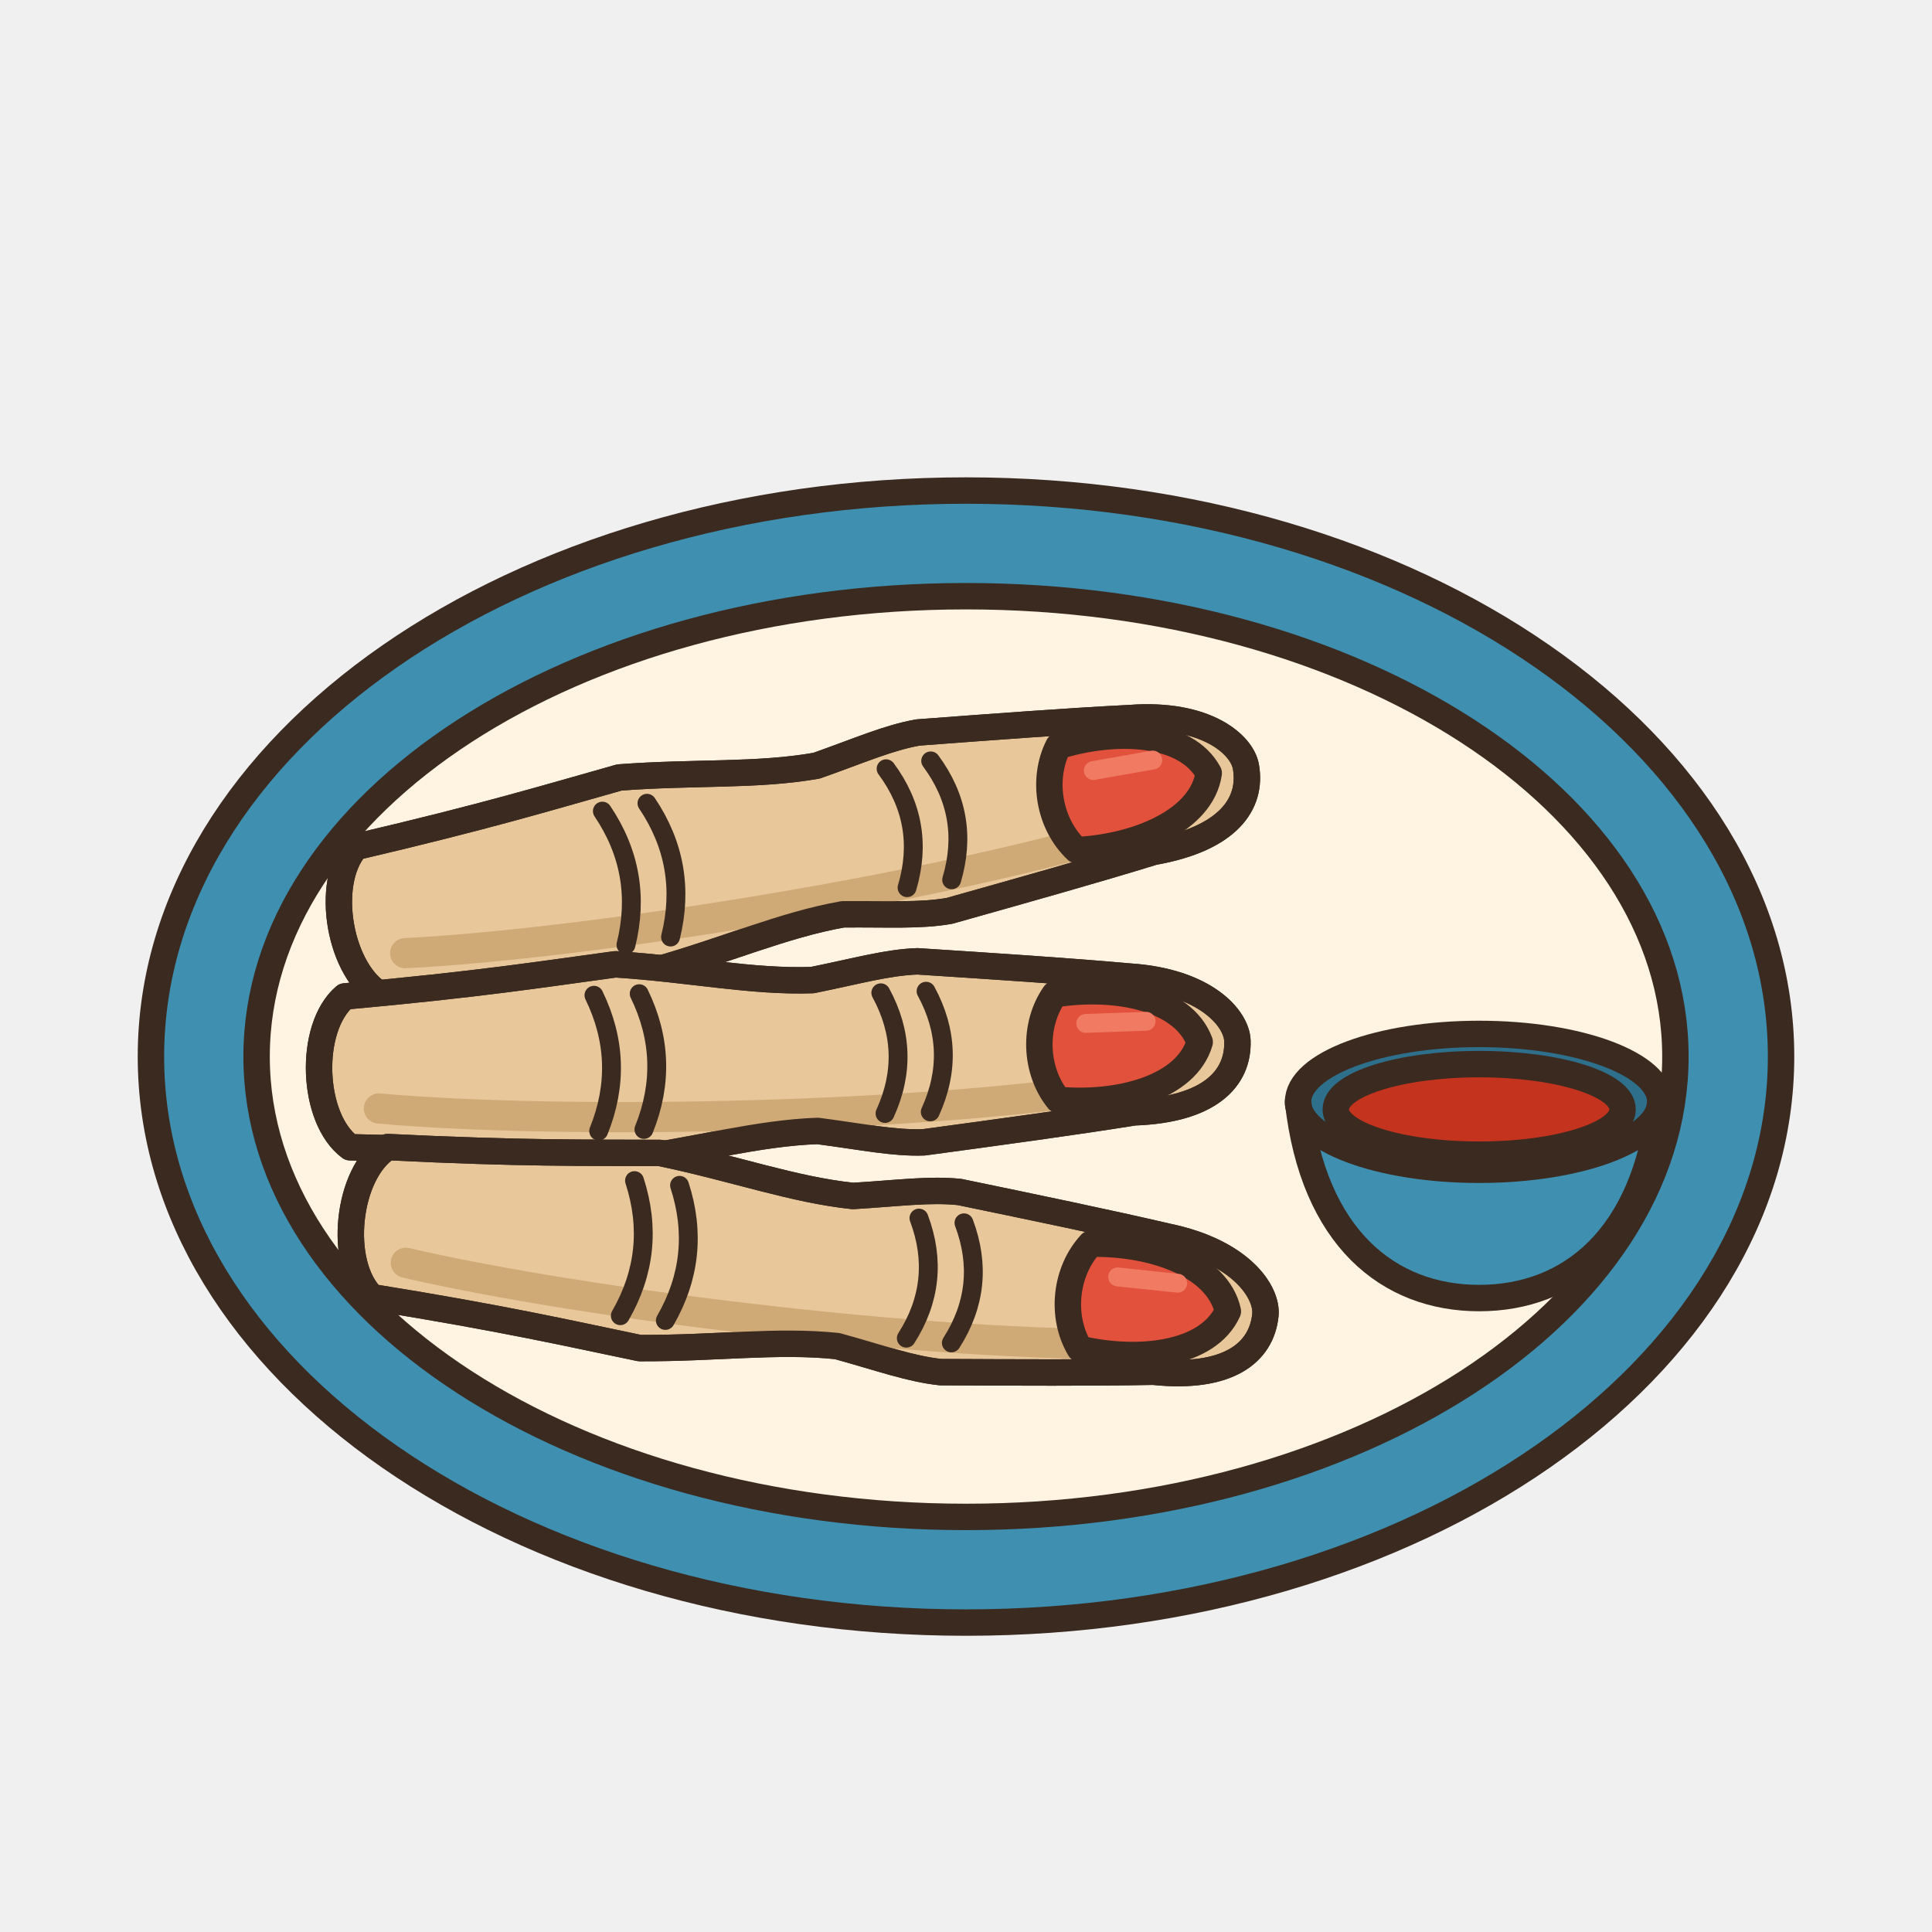
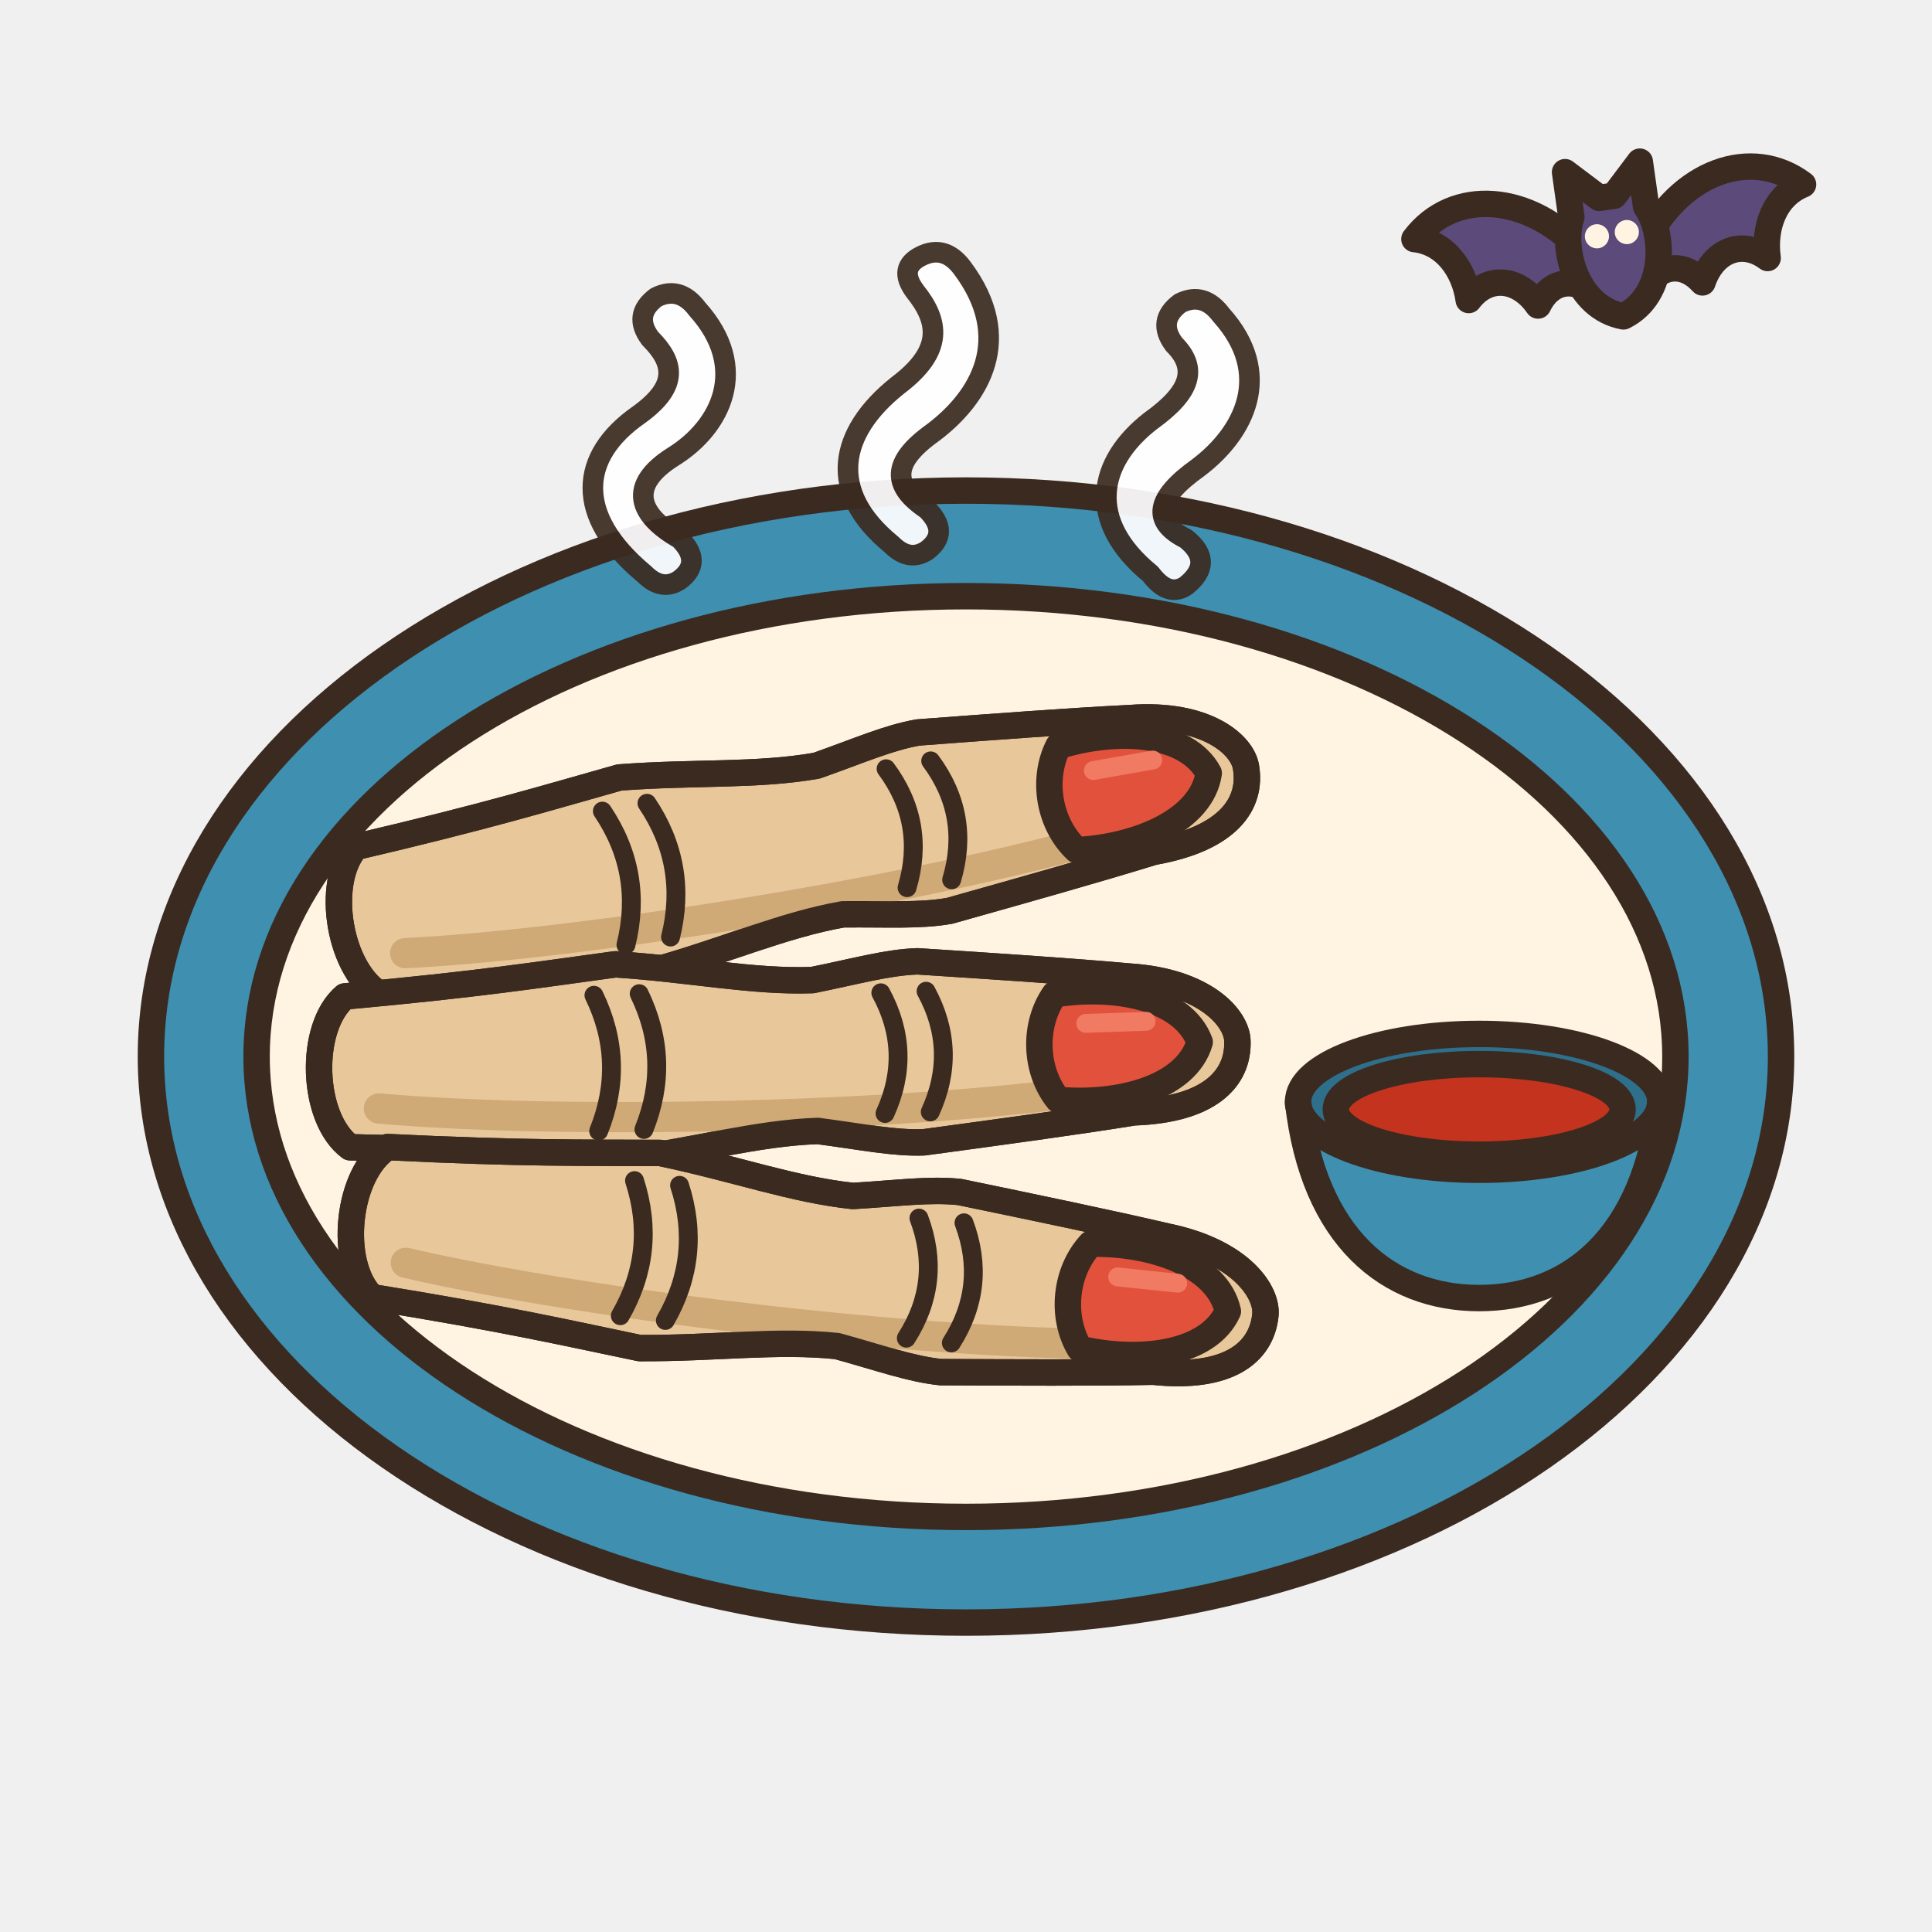
<svg xmlns="http://www.w3.org/2000/svg" viewBox="0 0 256 256">
  <g stroke="#3B2A20" stroke-width="3.5" stroke-linecap="round" stroke-linejoin="round">
    <g id="plate">
      <ellipse cx="128" cy="140" rx="108" ry="75" fill="#3E8FB0" />
      <ellipse cx="128" cy="140" rx="94" ry="61" fill="#FFF4E2" />
+     </g>
+     <g id="steam" fill="#FFFFFF" opacity="0.92" transform="translate(30 16) scale(0.78)">
+       <path d="M71 77 C59 67 60 57 70 50 C77 45 76 41 72 37 Q69 33 73 30 Q77 28 80 32 C89 42 84 52 76 57 C68 62 70 67 77 71 Q81 75 77 78 Q74 80 71 77 Z" />
+       <path d="M113 72 C102 63 104 53 114 45 C122 39 121 34 117 29 Q114 25 118 23 Q122 21 125 25 C134 37 128 47 120 53 C113 58 113 62 119 66 Q123 70 119 73 Q116 75 113 72 Z" />
+       <path d="M157 77 C146 68 148 58 157 51 C164 46 165 42 161 38 Q158 34 162 31 Q166 29 169 33 C178 43 173 53 165 59 C158 64 157 68 163 71 Q168 75 163 79 Q160 81 157 77 Z" />
    </g>
    <g id="finger-1" transform="translate(106 112) rotate(-10)">
      <path d="M-58 -10 C-40 -11 -32 -12 -22 -13 C-12 -12 -4 -10 4 -10 C10 -11 14 -12 18 -12 C28 -11 38 -10 46 -9 C56 -8 60 -3 60 0 C60 5 56 9 46 9 C38 10 28 11 18 12 C14 12 10 11 4 10 C-4 10 -12 12 -22 13 C-32 12 -40 11 -58 10 C-63 6 -63 -6 -58 -10 Z" fill="#E8C79A" />
      <path d="M-54 5 C-30 8 20 9 48 5" fill="none" stroke="#CFA976" stroke-width="4" />
      <path d="M-58 -10 C-40 -11 -32 -12 -22 -13 C-12 -12 -4 -10 4 -10 C10 -11 14 -12 18 -12 C28 -11 38 -10 46 -9 C56 -8 60 -3 60 0 C60 5 56 9 46 9 C38 10 28 11 18 12 C14 12 10 11 4 10 C-4 10 -12 12 -22 13 C-32 12 -40 11 -58 10 C-63 6 -63 -6 -58 -10 Z" fill="none" />
      <path d="M-25 -9 Q-21 0 -25 9 M-19 -9 Q-15 0 -19 9 M13 -8 Q17 0 13 8 M19 -8 Q23 0 19 8" fill="none" stroke-width="2.5" />
      <path d="M36 -7 C44 -8 53 -6 55 0 C53 6 44 8 36 7 C33 3 33 -3 36 -7 Z" fill="#E2513B" />
      <path d="M40 -3 L48 -3" fill="none" stroke="#F07A62" stroke-width="2.5" />
    </g>
    <g id="finger-2" transform="translate(104 140) rotate(-2)">
      <path d="M-58 -10 C-40 -11 -32 -12 -22 -13 C-12 -12 -4 -10 4 -10 C10 -11 14 -12 18 -12 C28 -11 38 -10 46 -9 C56 -8 60 -3 60 0 C60 5 56 9 46 9 C38 10 28 11 18 12 C14 12 10 11 4 10 C-4 10 -12 12 -22 13 C-32 12 -40 11 -58 10 C-63 6 -63 -6 -58 -10 Z" fill="#E8C79A" />
      <path d="M-54 5 C-30 8 20 9 48 5" fill="none" stroke="#CFA976" stroke-width="4" />
      <path d="M-58 -10 C-40 -11 -32 -12 -22 -13 C-12 -12 -4 -10 4 -10 C10 -11 14 -12 18 -12 C28 -11 38 -10 46 -9 C56 -8 60 -3 60 0 C60 5 56 9 46 9 C38 10 28 11 18 12 C14 12 10 11 4 10 C-4 10 -12 12 -22 13 C-32 12 -40 11 -58 10 C-63 6 -63 -6 -58 -10 Z" fill="none" />
      <path d="M-25 -9 Q-21 0 -25 9 M-19 -9 Q-15 0 -19 9 M13 -8 Q17 0 13 8 M19 -8 Q23 0 19 8" fill="none" stroke-width="2.5" />
      <path d="M36 -7 C44 -8 53 -6 55 0 C53 6 44 8 36 7 C33 3 33 -3 36 -7 Z" fill="#E2513B" />
      <path d="M40 -3 L48 -3" fill="none" stroke="#F07A62" stroke-width="2.5" />
    </g>
    <g id="finger-3" transform="translate(108 168) rotate(6)">
      <path d="M-58 -10 C-40 -11 -32 -12 -22 -13 C-12 -12 -4 -10 4 -10 C10 -11 14 -12 18 -12 C28 -11 38 -10 46 -9 C56 -8 60 -3 60 0 C60 5 56 9 46 9 C38 10 28 11 18 12 C14 12 10 11 4 10 C-4 10 -12 12 -22 13 C-32 12 -40 11 -58 10 C-63 6 -63 -6 -58 -10 Z" fill="#E8C79A" />
      <path d="M-54 5 C-30 8 20 9 48 5" fill="none" stroke="#CFA976" stroke-width="4" />
      <path d="M-58 -10 C-40 -11 -32 -12 -22 -13 C-12 -12 -4 -10 4 -10 C10 -11 14 -12 18 -12 C28 -11 38 -10 46 -9 C56 -8 60 -3 60 0 C60 5 56 9 46 9 C38 10 28 11 18 12 C14 12 10 11 4 10 C-4 10 -12 12 -22 13 C-32 12 -40 11 -58 10 C-63 6 -63 -6 -58 -10 Z" fill="none" />
      <path d="M-25 -9 Q-21 0 -25 9 M-19 -9 Q-15 0 -19 9 M13 -8 Q17 0 13 8 M19 -8 Q23 0 19 8" fill="none" stroke-width="2.5" />
      <path d="M36 -7 C44 -8 53 -6 55 0 C53 6 44 8 36 7 C33 3 33 -3 36 -7 Z" fill="#E2513B" />
      <path d="M40 -3 L48 -3" fill="none" stroke="#F07A62" stroke-width="2.5" />
    </g>
    <g id="blood-bowl">
      <ellipse cx="196" cy="146" rx="24" ry="9" fill="#2E6F8C" />
      <ellipse cx="196" cy="147" rx="19" ry="6" fill="#C3331D" />
      <path d="M172 146 A24 9 0 0 0 220 146 C218 164 208 172 196 172 C184 172 174 164 172 146 Z" fill="#3E8FB0" />
    </g>
+     <g id="bat" transform="translate(214 34) rotate(-8)">
+       <path d="M-4 -1 C-10 -10 -20 -12 -26 -6 C-22 -5 -20 -1 -20 3 C-17 0 -13 1 -11 5 C-9 2 -6 2 -4 4 Z" fill="#5B4A7A" />
+       <path d="M4 -1 C10 -10 20 -12 26 -6 C22 -5 20 -1 20 3 C17 0 13 1 11 5 C9 2 6 2 4 4 Z" fill="#5B4A7A" />
+       <path d="M-5 -6 L-5 -12 L-1 -8 L1 -8 L5 -12 L5 -6 C7 -2 6 6 0 8 C-6 6 -7 -2 -5 -6 Z" fill="#5B4A7A" />
+       <circle cx="-2" cy="-3" r="1.6" fill="#FFF4E2" stroke="none" />
+       <circle cx="2" cy="-3" r="1.6" fill="#FFF4E2" stroke="none" />
+     </g>
  </g>
</svg>
